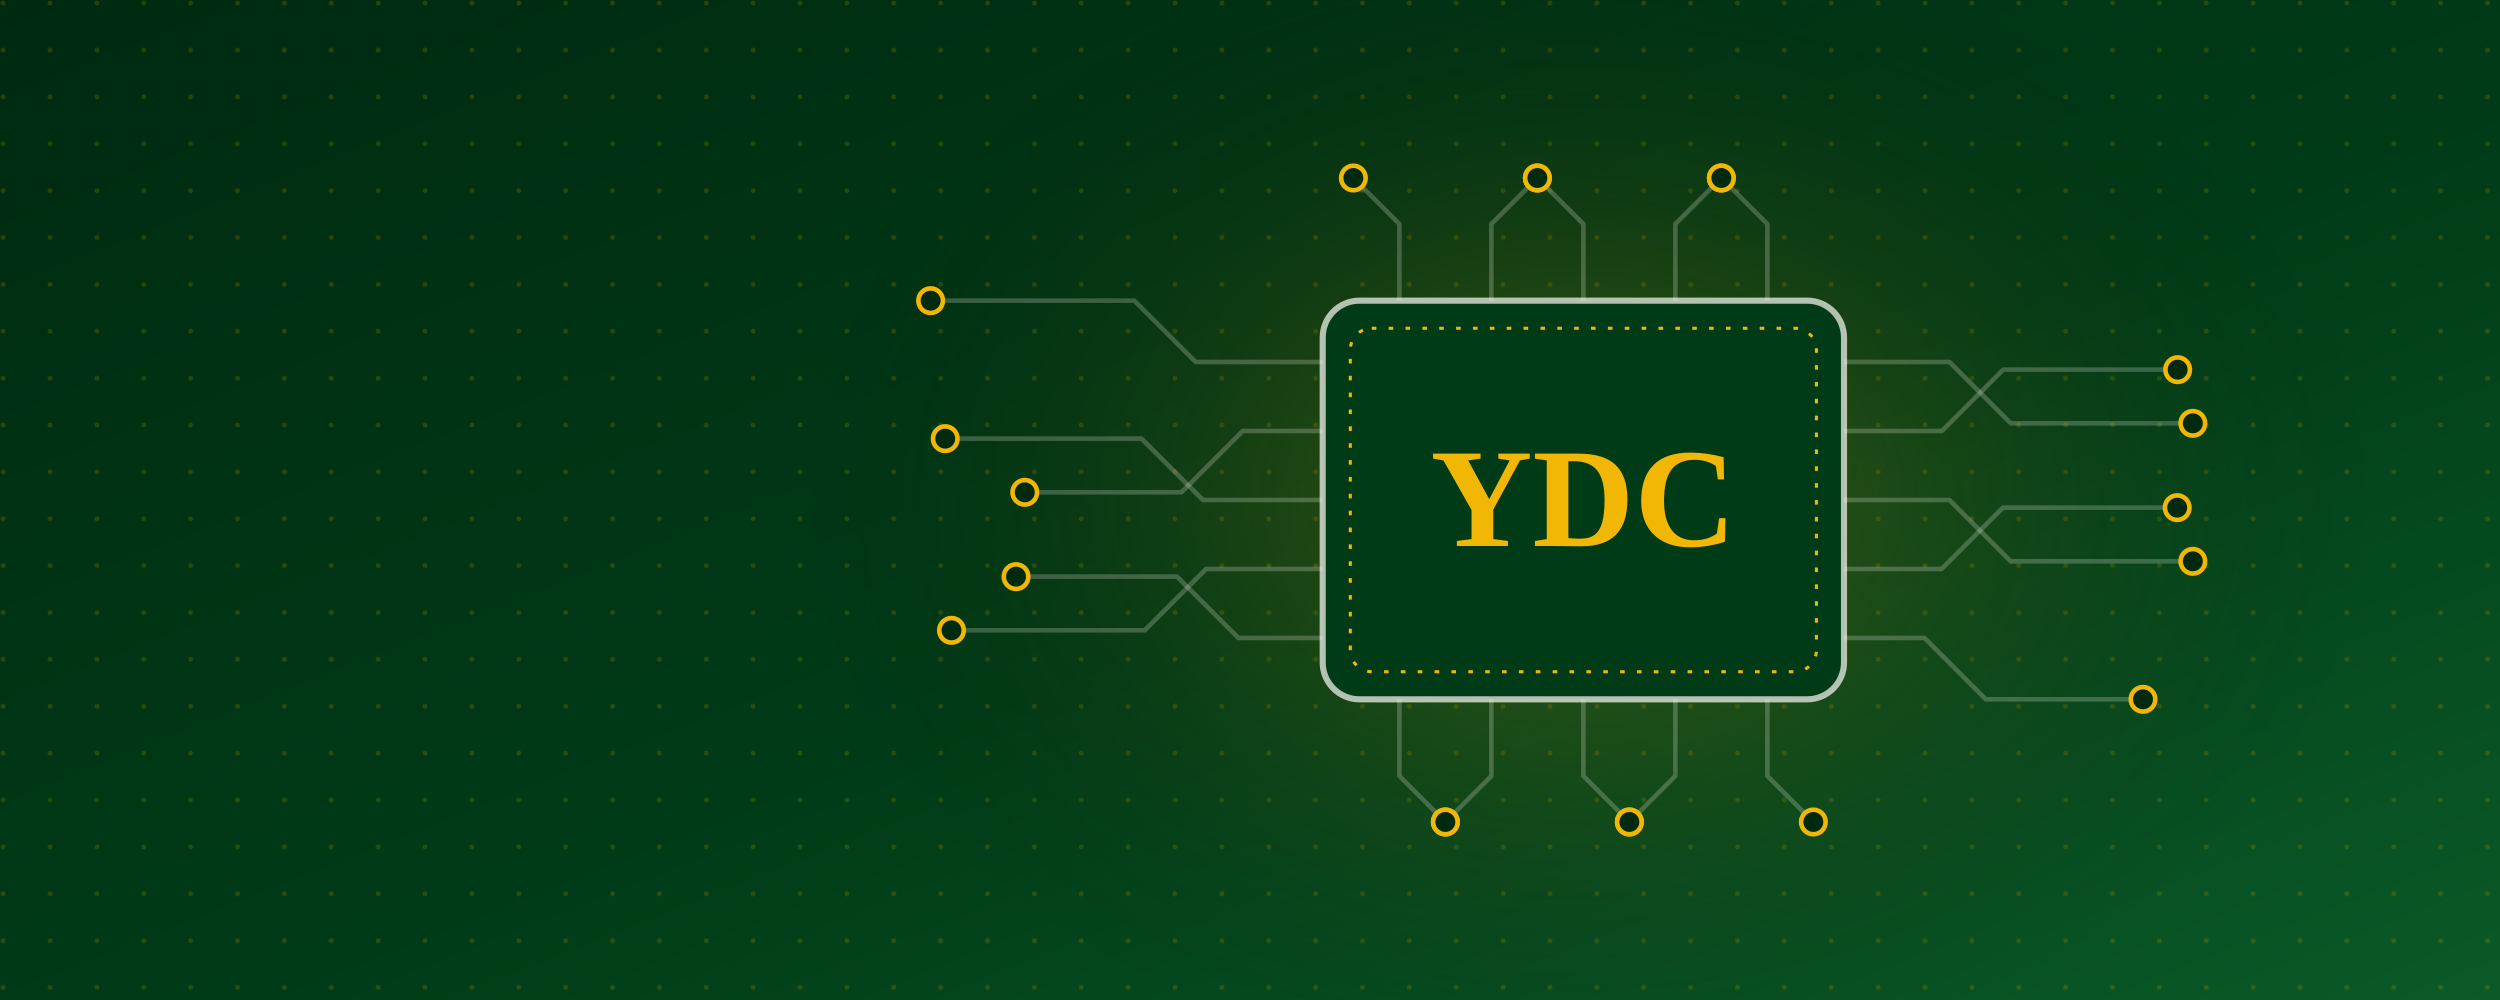
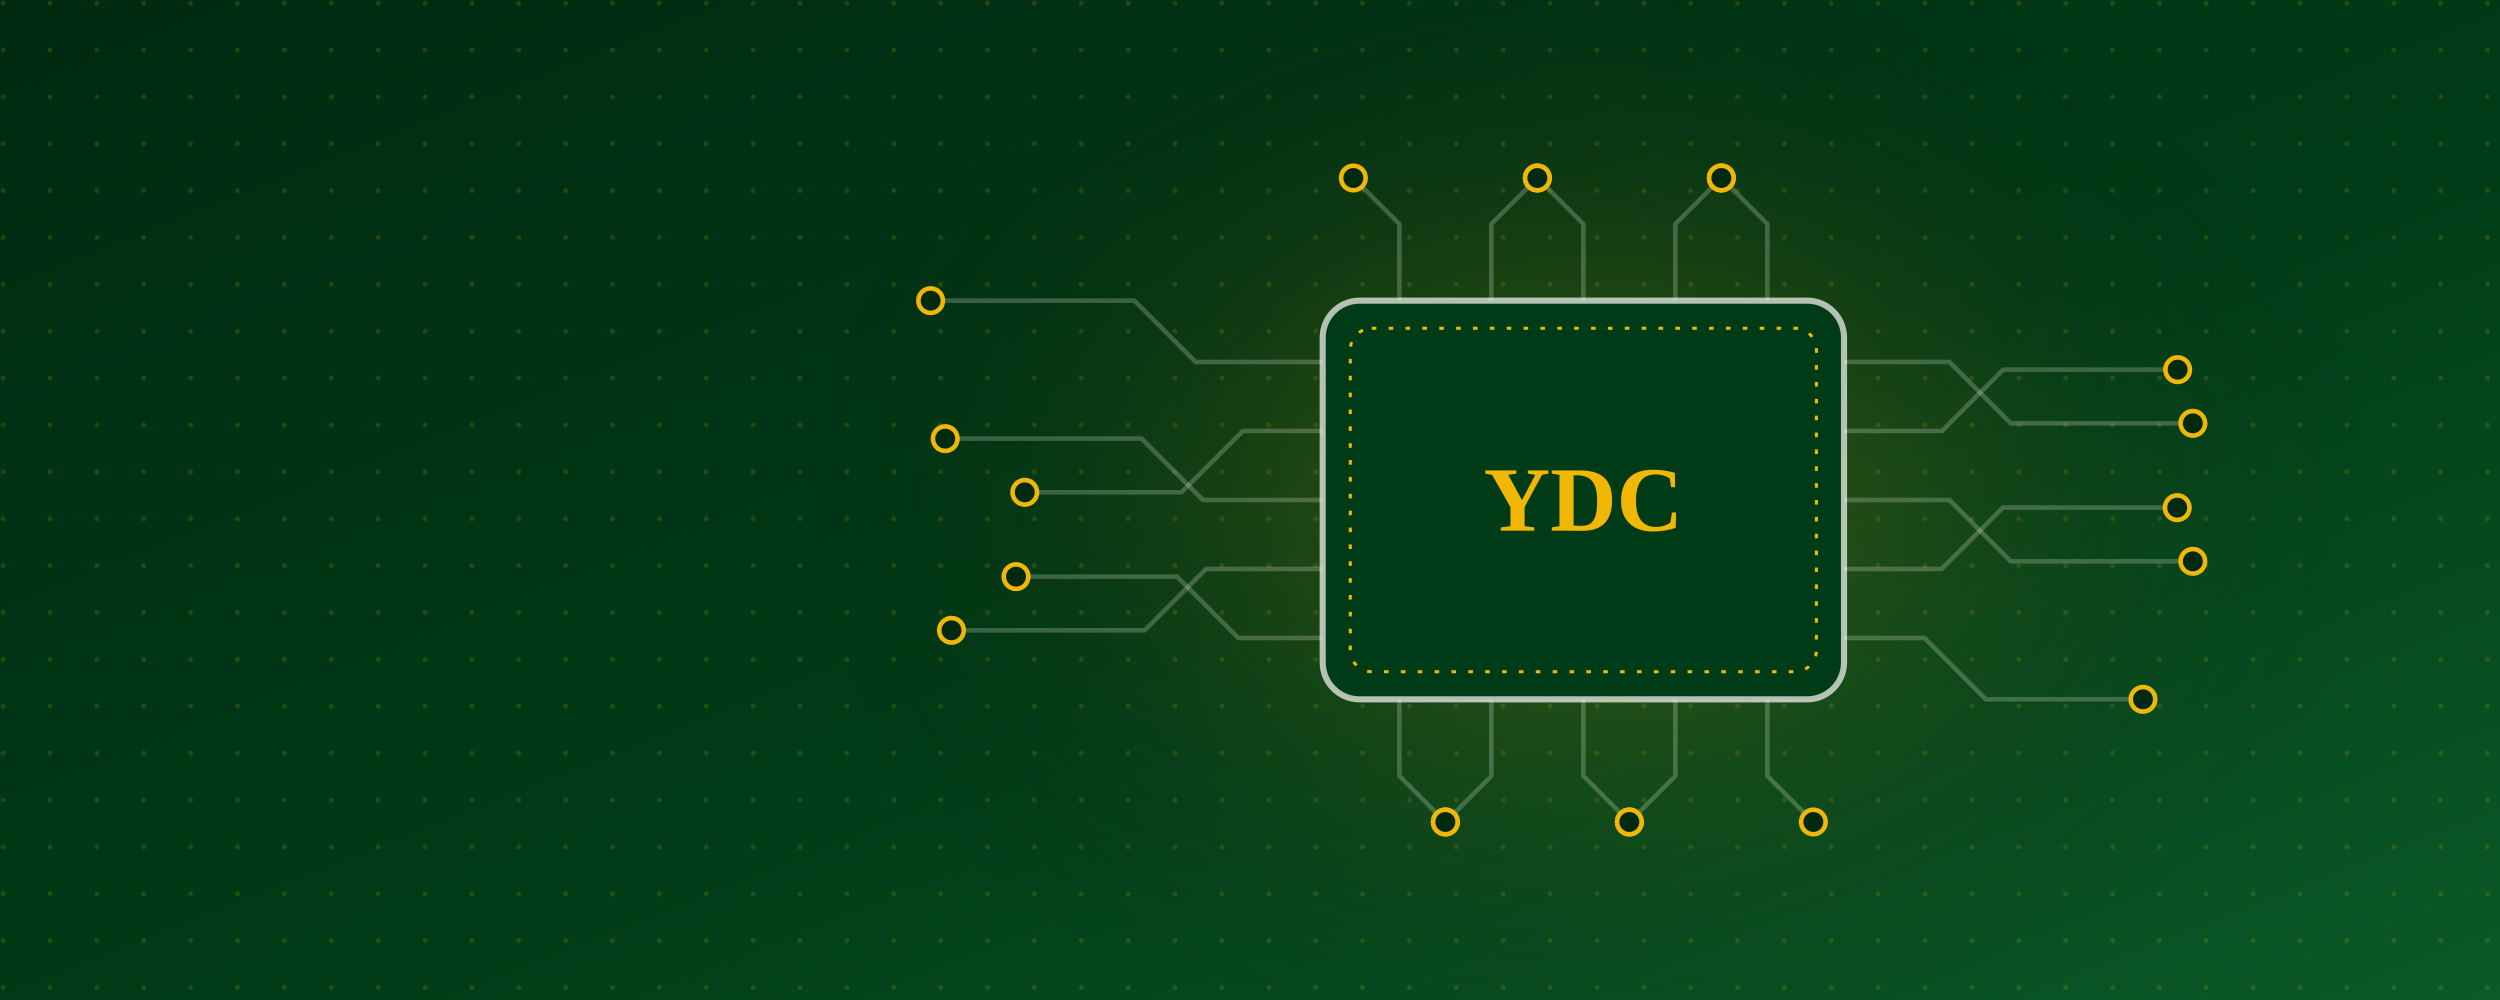
<svg xmlns="http://www.w3.org/2000/svg" viewBox="0 0 1600 640" width="1600" height="640" role="img" aria-hidden="true" focusable="false">
  <defs>
    <linearGradient id="bgo8" x1="0" y1="0" x2="1" y2="1">
      <stop offset="0" stop-color="#002a10" />
      <stop offset="0.55" stop-color="#003b17" />
      <stop offset="1" stop-color="#0b5a27" />
    </linearGradient>
    <radialGradient id="glo8" cx="50%" cy="50%" r="50%">
      <stop offset="0" stop-color="rgba(242,183,5,0.28)" />
      <stop offset="1" stop-color="rgba(0,0,0,0)" />
    </radialGradient>
    <pattern id="dto8" width="30" height="30" patternUnits="userSpaceOnUse">
      <circle cx="2" cy="2" r="1.6" fill="rgba(242,183,5,0.16)" />
    </pattern>
  </defs>
  <rect width="1600" height="640" fill="url(#bgo8)" />
  <rect width="1600" height="640" fill="url(#dto8)" />
  <ellipse cx="1013.3" cy="320" rx="510.3" ry="372.9" fill="url(#glo8)" />
  <g transform="translate(522.7 25.6) scale(0.9813)">
    <polyline points="330,210 247.153,210 207.153,170 74.305,170" fill="none" stroke="rgba(252,250,244,0.22)" stroke-width="3" stroke-linejoin="round" stroke-linecap="round" />
    <circle cx="74.3" cy="170" r="8" fill="#002a10" stroke="#f2b705" stroke-width="3" />
    <polyline points="670,210 738.766,210 778.766,250 897.532,250" fill="none" stroke="rgba(252,250,244,0.22)" stroke-width="3" stroke-linejoin="round" stroke-linecap="round" />
    <circle cx="897.5" cy="250" r="8" fill="#002a10" stroke="#f2b705" stroke-width="3" />
    <polyline points="330,255 277.873,255 237.873,295 135.745,295" fill="none" stroke="rgba(252,250,244,0.22)" stroke-width="3" stroke-linejoin="round" stroke-linecap="round" />
    <circle cx="135.7" cy="295" r="8" fill="#002a10" stroke="#f2b705" stroke-width="3" />
    <polyline points="670,255 733.824,255 773.824,215 887.647,215" fill="none" stroke="rgba(252,250,244,0.22)" stroke-width="3" stroke-linejoin="round" stroke-linecap="round" />
    <circle cx="887.6" cy="215" r="8" fill="#002a10" stroke="#f2b705" stroke-width="3" />
    <polyline points="330,300 251.901,300 211.901,260 83.801,260" fill="none" stroke="rgba(252,250,244,0.22)" stroke-width="3" stroke-linejoin="round" stroke-linecap="round" />
    <circle cx="83.8" cy="260" r="8" fill="#002a10" stroke="#f2b705" stroke-width="3" />
    <polyline points="670,300 738.725,300 778.725,340 897.451,340" fill="none" stroke="rgba(252,250,244,0.22)" stroke-width="3" stroke-linejoin="round" stroke-linecap="round" />
    <circle cx="897.5" cy="340" r="8" fill="#002a10" stroke="#f2b705" stroke-width="3" />
    <polyline points="330,345 253.93,345 213.93,385 87.859,385" fill="none" stroke="rgba(252,250,244,0.22)" stroke-width="3" stroke-linejoin="round" stroke-linecap="round" />
    <circle cx="87.9" cy="385" r="8" fill="#002a10" stroke="#f2b705" stroke-width="3" />
    <polyline points="670,345 733.627,345 773.627,305 887.255,305" fill="none" stroke="rgba(252,250,244,0.22)" stroke-width="3" stroke-linejoin="round" stroke-linecap="round" />
    <circle cx="887.3" cy="305" r="8" fill="#002a10" stroke="#f2b705" stroke-width="3" />
    <polyline points="330,390 275.012,390 235.012,350 130.025,350" fill="none" stroke="rgba(252,250,244,0.22)" stroke-width="3" stroke-linejoin="round" stroke-linecap="round" />
    <circle cx="130" cy="350" r="8" fill="#002a10" stroke="#f2b705" stroke-width="3" />
    <polyline points="670,390 722.492,390 762.492,430 864.984,430" fill="none" stroke="rgba(252,250,244,0.22)" stroke-width="3" stroke-linejoin="round" stroke-linecap="round" />
    <circle cx="865" cy="430" r="8" fill="#002a10" stroke="#f2b705" stroke-width="3" />
    <polyline points="380,170 380,120 350,90" fill="none" stroke="rgba(252,250,244,0.22)" stroke-width="3" stroke-linejoin="round" stroke-linecap="round" />
    <circle cx="350" cy="90" r="8" fill="#002a10" stroke="#f2b705" stroke-width="3" />
    <polyline points="380,430 380,480 410,510" fill="none" stroke="rgba(252,250,244,0.22)" stroke-width="3" stroke-linejoin="round" stroke-linecap="round" />
    <circle cx="410" cy="510" r="8" fill="#002a10" stroke="#f2b705" stroke-width="3" />
    <polyline points="440,170 440,120 470,90" fill="none" stroke="rgba(252,250,244,0.22)" stroke-width="3" stroke-linejoin="round" stroke-linecap="round" />
    <circle cx="470" cy="90" r="8" fill="#002a10" stroke="#f2b705" stroke-width="3" />
    <polyline points="440,430 440,480 410,510" fill="none" stroke="rgba(252,250,244,0.22)" stroke-width="3" stroke-linejoin="round" stroke-linecap="round" />
    <circle cx="410" cy="510" r="8" fill="#002a10" stroke="#f2b705" stroke-width="3" />
    <polyline points="500,170 500,120 470,90" fill="none" stroke="rgba(252,250,244,0.22)" stroke-width="3" stroke-linejoin="round" stroke-linecap="round" />
    <circle cx="470" cy="90" r="8" fill="#002a10" stroke="#f2b705" stroke-width="3" />
    <polyline points="500,430 500,480 530,510" fill="none" stroke="rgba(252,250,244,0.22)" stroke-width="3" stroke-linejoin="round" stroke-linecap="round" />
    <circle cx="530" cy="510" r="8" fill="#002a10" stroke="#f2b705" stroke-width="3" />
    <polyline points="560,170 560,120 590,90" fill="none" stroke="rgba(252,250,244,0.22)" stroke-width="3" stroke-linejoin="round" stroke-linecap="round" />
    <circle cx="590" cy="90" r="8" fill="#002a10" stroke="#f2b705" stroke-width="3" />
    <polyline points="560,430 560,480 530,510" fill="none" stroke="rgba(252,250,244,0.22)" stroke-width="3" stroke-linejoin="round" stroke-linecap="round" />
    <circle cx="530" cy="510" r="8" fill="#002a10" stroke="#f2b705" stroke-width="3" />
    <polyline points="620,170 620,120 590,90" fill="none" stroke="rgba(252,250,244,0.22)" stroke-width="3" stroke-linejoin="round" stroke-linecap="round" />
    <circle cx="590" cy="90" r="8" fill="#002a10" stroke="#f2b705" stroke-width="3" />
    <polyline points="620,430 620,480 650,510" fill="none" stroke="rgba(252,250,244,0.22)" stroke-width="3" stroke-linejoin="round" stroke-linecap="round" />
    <circle cx="650" cy="510" r="8" fill="#002a10" stroke="#f2b705" stroke-width="3" />
    <rect x="330" y="170" width="340" height="260" rx="24" fill="#003b17" stroke="#fcfaf4" stroke-opacity="0.7" stroke-width="4" />
    <rect x="348" y="188" width="304" height="224" rx="14" fill="none" stroke="#f2b705" stroke-width="2" stroke-dasharray="3 8" />
-     <text x="500" y="330" text-anchor="middle" font-family="Georgia, 'Times New Roman', serif" font-size="92" font-weight="700" fill="#f2b705">YDC</text>
+     <text x="500" y="320" text-anchor="middle" font-family="Georgia, 'Times New Roman', serif" font-size="60" font-weight="700" fill="#f2b705">YDC</text>
  </g>
</svg>
